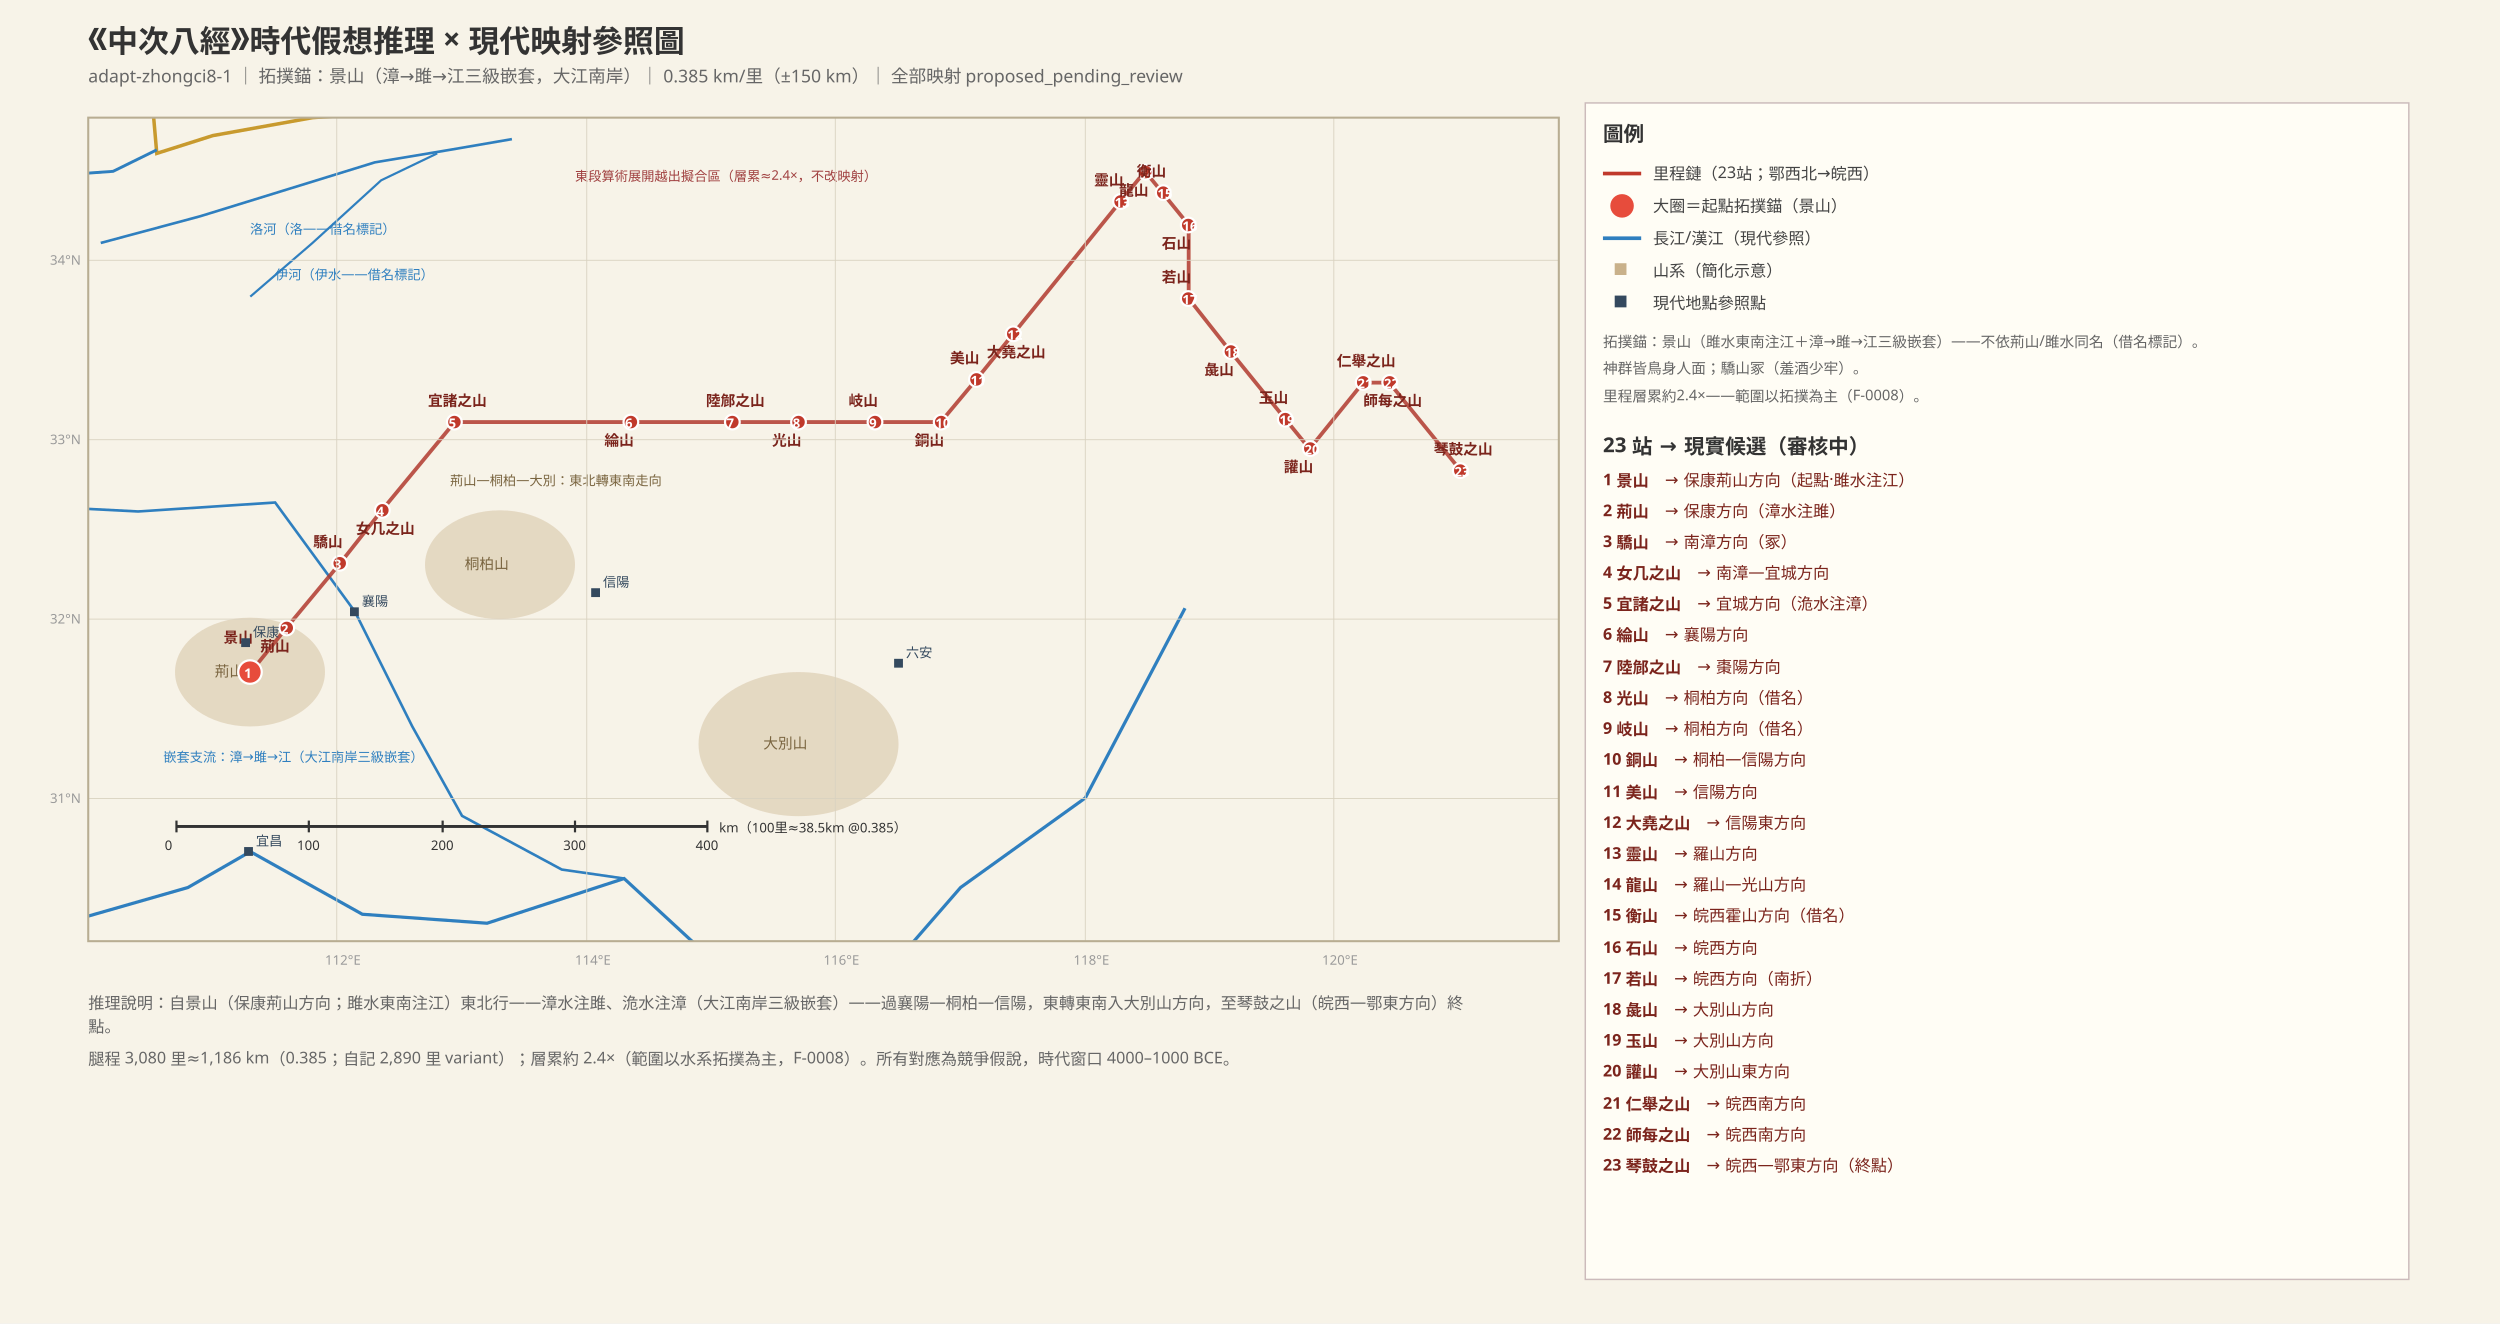
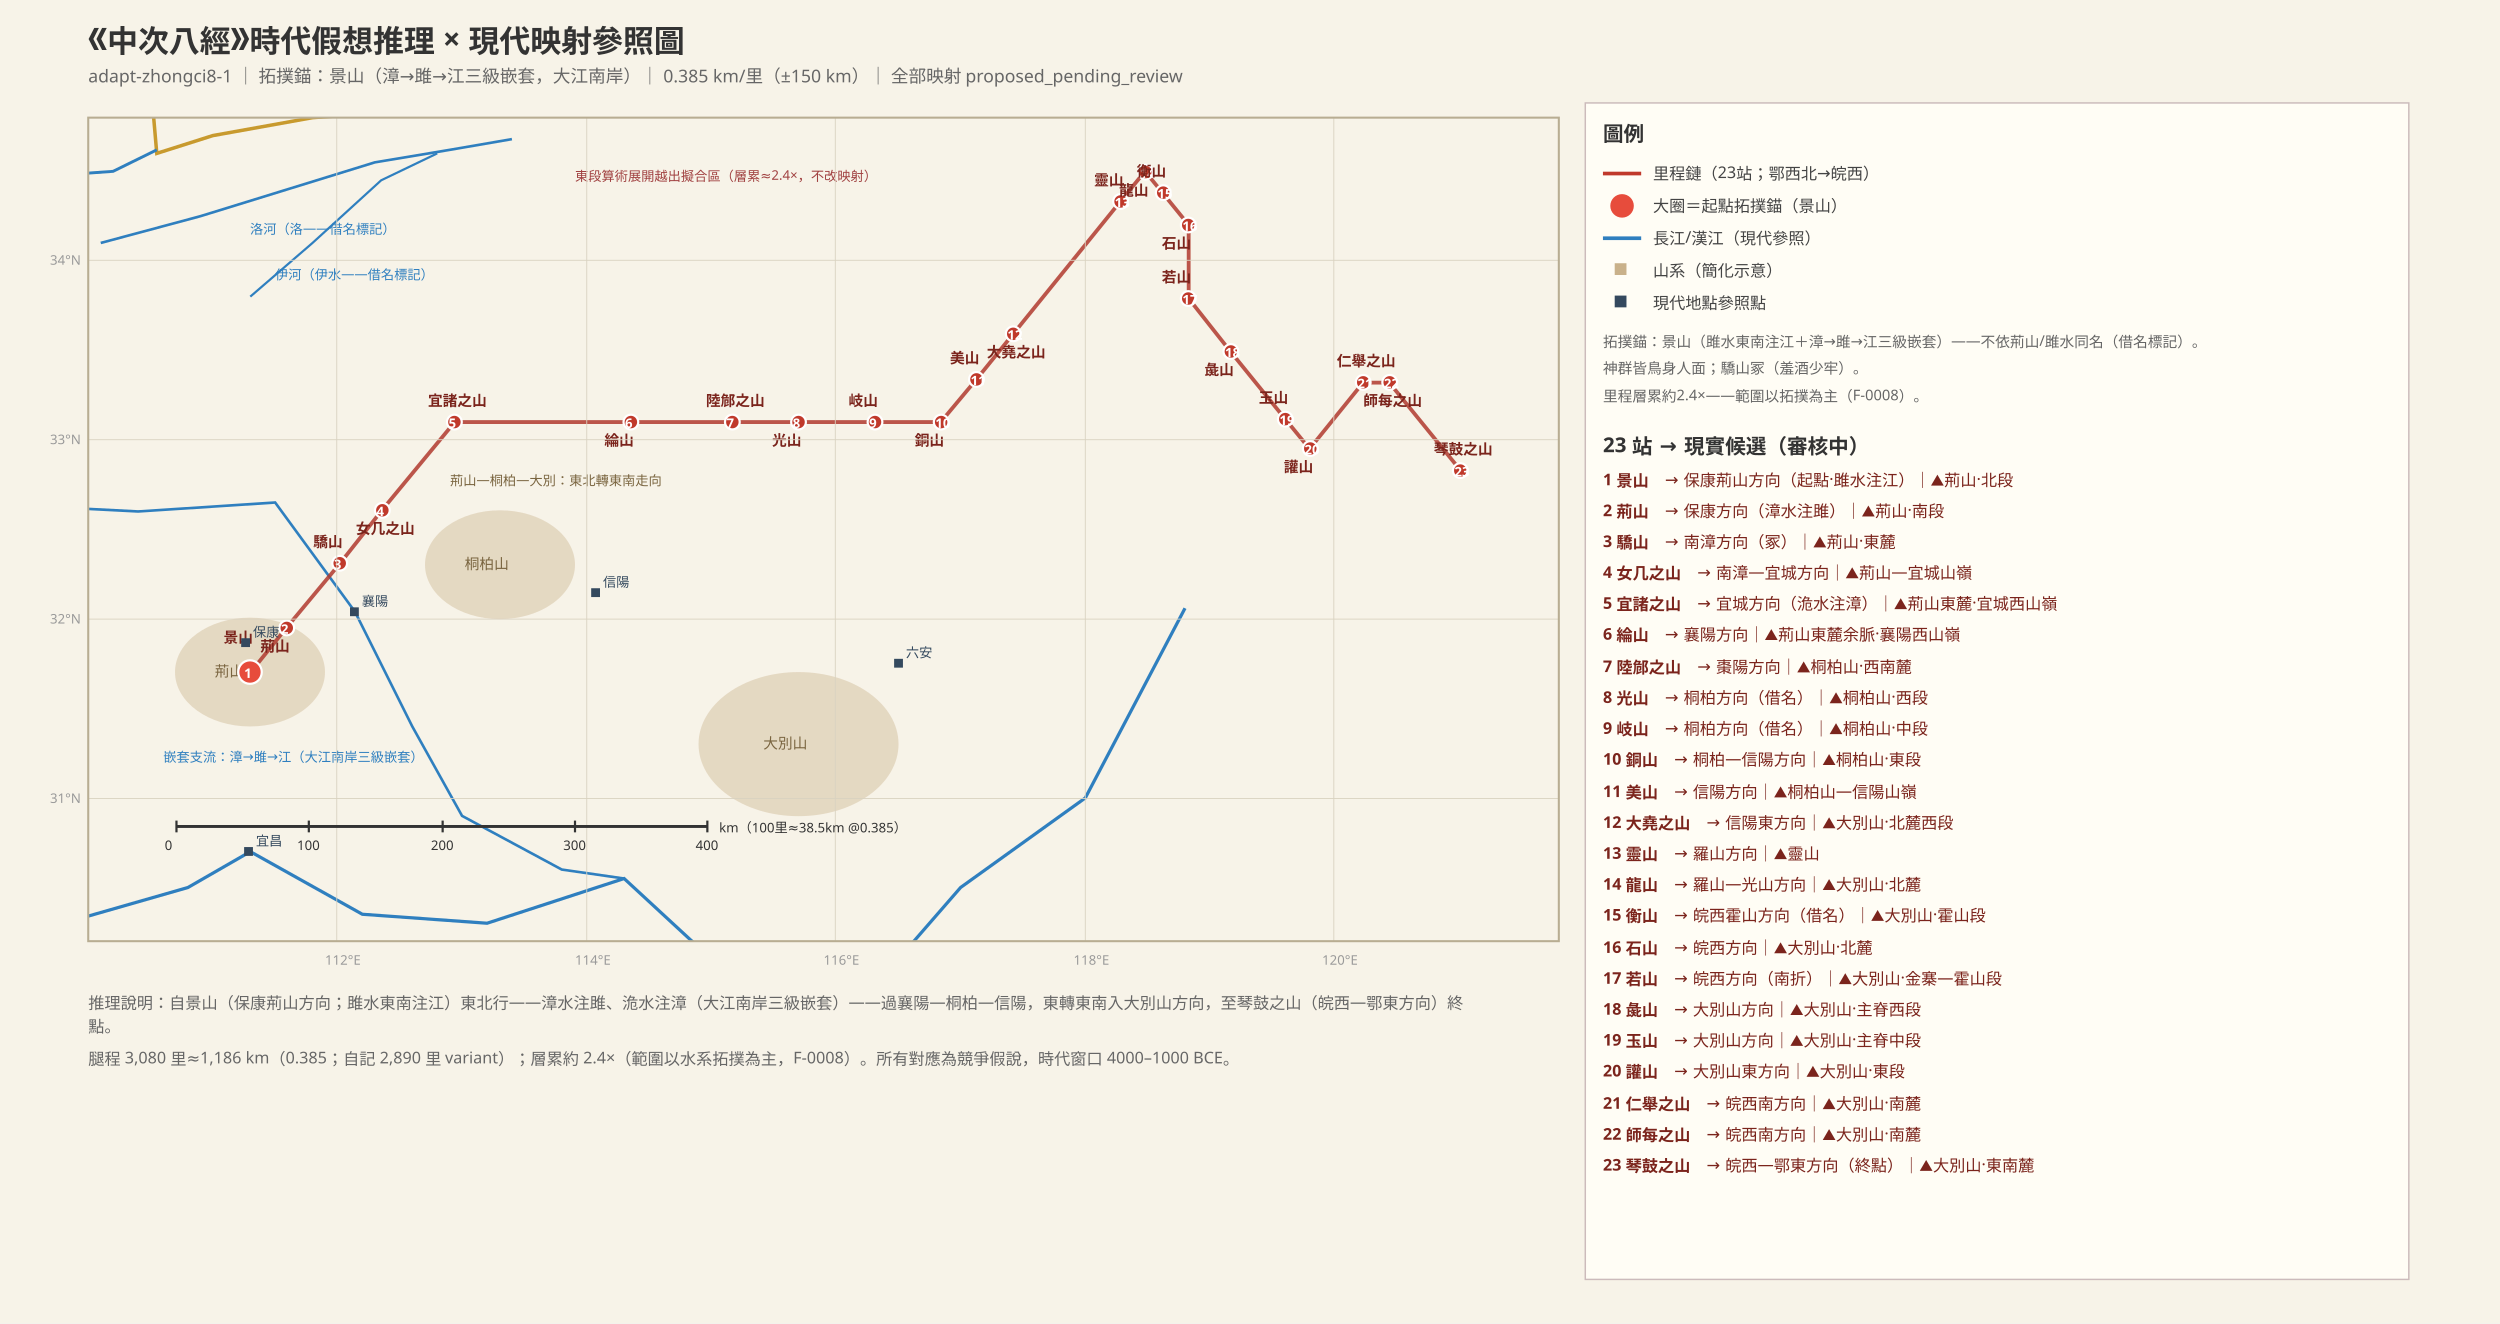
<svg xmlns="http://www.w3.org/2000/svg" width="1700" height="900" font-family="PingFang SC, Hiragino Sans GB, Microsoft YaHei, sans-serif">
  <rect width="1700" height="900" fill="#f7f3e8" />
  <defs>
    <marker id="arr" markerWidth="8" markerHeight="8" refX="7" refY="3" orient="auto">
      <path d="M0,0 L7,3 L0,6 Z" fill="#555" />
    </marker>
    <pattern id="sand" width="8" height="8" patternUnits="userSpaceOnUse">
      <rect width="8" height="8" fill="#efe3c0" />
      <circle cx="2" cy="2" r="0.8" fill="#d6b96a" />
      <circle cx="6" cy="6" r="0.8" fill="#d6b96a" />
    </pattern>
    <clipPath id="mapclip">
      <rect x="60" y="80" width="1000" height="560" />
    </clipPath>
  </defs>
  <text x="60" y="34" font-size="21" font-weight="bold" fill="#333">《中次八經》時代假想推理 × 現代映射參照圖</text>
  <text x="60" y="56" font-size="12" fill="#666">adapt-zhongci8-1 ｜ 拓撲錨：景山（漳→雎→江三級嵌套，大江南岸）｜ 0.385 km/里（±150 km）｜ 全部映射 proposed_pending_review</text>
  <g clip-path="url(#mapclip)">
    <polyline points="-1084.1,104.3 -956.9,128.7 -829.8,55.7 -745.1,-17.4 -634.9,-53.9 -533.2,-72.2 -465.4,-78.3 -414.6,-127.0 -363.7,-224.3 -312.9,-297.4 -262.0,-370.4 -202.7,-443.5 -160.3,-516.5 -75.6,-589.6 17.6,-613.9 93.9,-613.9 153.2,-589.6 195.6,-553.0 195.6,-467.8 170.2,-370.4 136.3,-260.9 119.3,-151.3 106.6,-41.7 102.4,55.7 106.6,104.3 144.7,92.2 212.5,80.0 297.3,73.9 373.6,67.8 449.8,55.7 526.1,19.1 593.9,-17.4 653.2,-102.6 704.1,-187.8 754.9,-236.5 805.8,-260.9" fill="none" stroke="#c89a2e" stroke-width="2.4" />
    <polyline points="-431.5,86.1 -321.4,92.2 -211.2,110.4 -109.5,116.5 -7.8,122.6 76.9,116.5 106.6,101.9" fill="none" stroke="#2f7fbf" stroke-width="2" />
    <polyline points="68.5,165.2 136.3,147.0 195.6,128.7 254.9,110.4 305.8,101.9 348.1,94.6" fill="none" stroke="#2f7fbf" stroke-width="1.8" />
    <text x="170" y="159" font-size="9" fill="#2f7fbf">洛河（洛——借名標記）</text>
    <polyline points="170.2,201.7 212.5,165.2 259.2,122.6 297.3,104.3" fill="none" stroke="#2f7fbf" stroke-width="1.5" />
    <text x="187" y="190" font-size="9" fill="#2f7fbf">伊河（伊水——借名標記）</text>
    <polyline points="-211.2,299.1 -192.5,290.6 -109.5,323.5 -24.7,341.7 93.9,347.8 187.1,341.7 241.4,416.0 280.3,493.9 314.2,554.8 382.0,591.3 424.4,597.4" fill="none" stroke="#2f7fbf" stroke-width="1.8" />
    <polyline points="-1084.1,299.1 -999.3,347.8 -931.5,433.0 -880.7,554.8 -829.8,713.0 -795.9,1041.7 -745.1,980.9 -660.3,1078.3 -567.1,1114.8 -465.4,1029.6 -397.6,810.4 -346.8,798.3 -279.0,761.7 -228.1,725.2 -134.9,676.5 -41.7,688.7 43.1,627.8 127.8,603.5 170.2,579.1 246.4,621.7 331.2,627.8 424.4,597.4 483.7,652.2 568.5,700.9 653.2,603.5 738.0,542.6 805.8,413.6" fill="none" stroke="#2f7fbf" stroke-width="2.2" />
    <ellipse cx="170" cy="457" rx="51" ry="37" fill="#c9b18a" opacity="0.4" />
    <text x="146" y="460" font-size="10" fill="#7a6540">荊山</text>
    <ellipse cx="340" cy="384" rx="51" ry="37" fill="#c9b18a" opacity="0.4" />
    <text x="316" y="387" font-size="10" fill="#7a6540">桐柏山</text>
    <ellipse cx="543" cy="506" rx="68" ry="49" fill="#c9b18a" opacity="0.4" />
    <text x="519" y="509" font-size="10" fill="#7a6540">大別山</text>
    <polyline points="170.2,457.4 194.7,427.0 231.2,383.1 260.0,346.6 309.2,287.0 429.5,287.0 498.1,287.0 543.1,287.0 594.7,287.0 639.7,287.0 664.2,257.7 688.8,227.3 761.7,137.2 778.6,116.5 790.5,131.1 808.3,153.0 808.3,203.0 837.1,239.5 873.6,284.5 890.5,305.2 926.9,260.2 944.7,260.2 993.1,319.8" fill="none" stroke="#b03a2e" stroke-width="2.6" opacity="0.85" />
    <circle cx="170" cy="457" r="8" fill="#e74c3c" stroke="#fff" stroke-width="1.5" />
    <text x="166" y="461" font-size="9" fill="#fff" font-weight="bold">1</text>
    <text x="152" y="437" font-size="10" fill="#7b241c" font-weight="bold">景山</text>
    <circle cx="195" cy="427" r="5" fill="#c0392b" stroke="#fff" stroke-width="1.5" />
    <text x="191" y="431" font-size="9" fill="#fff" font-weight="bold">2</text>
    <text x="177" y="443" font-size="10" fill="#7b241c" font-weight="bold">荊山</text>
    <circle cx="231" cy="383" r="5" fill="#c0392b" stroke="#fff" stroke-width="1.5" />
    <text x="227" y="387" font-size="9" fill="#fff" font-weight="bold">3</text>
    <text x="213" y="372" font-size="10" fill="#7b241c" font-weight="bold">驕山</text>
    <circle cx="260" cy="347" r="5" fill="#c0392b" stroke="#fff" stroke-width="1.5" />
    <text x="256" y="351" font-size="9" fill="#fff" font-weight="bold">4</text>
    <text x="242" y="363" font-size="10" fill="#7b241c" font-weight="bold">女几之山</text>
    <circle cx="309" cy="287" r="5" fill="#c0392b" stroke="#fff" stroke-width="1.5" />
    <text x="305" y="291" font-size="9" fill="#fff" font-weight="bold">5</text>
    <text x="291" y="276" font-size="10" fill="#7b241c" font-weight="bold">宜諸之山</text>
    <circle cx="429" cy="287" r="5" fill="#c0392b" stroke="#fff" stroke-width="1.5" />
    <text x="425" y="291" font-size="9" fill="#fff" font-weight="bold">6</text>
    <text x="411" y="303" font-size="10" fill="#7b241c" font-weight="bold">綸山</text>
    <circle cx="498" cy="287" r="5" fill="#c0392b" stroke="#fff" stroke-width="1.5" />
    <text x="494" y="291" font-size="9" fill="#fff" font-weight="bold">7</text>
    <text x="480" y="276" font-size="10" fill="#7b241c" font-weight="bold">陸䣀之山</text>
    <circle cx="543" cy="287" r="5" fill="#c0392b" stroke="#fff" stroke-width="1.5" />
    <text x="539" y="291" font-size="9" fill="#fff" font-weight="bold">8</text>
    <text x="525" y="303" font-size="10" fill="#7b241c" font-weight="bold">光山</text>
    <circle cx="595" cy="287" r="5" fill="#c0392b" stroke="#fff" stroke-width="1.5" />
    <text x="591" y="291" font-size="9" fill="#fff" font-weight="bold">9</text>
    <text x="577" y="276" font-size="10" fill="#7b241c" font-weight="bold">岐山</text>
    <circle cx="640" cy="287" r="5" fill="#c0392b" stroke="#fff" stroke-width="1.5" />
    <text x="636" y="291" font-size="9" fill="#fff" font-weight="bold">10</text>
    <text x="622" y="303" font-size="10" fill="#7b241c" font-weight="bold">銅山</text>
    <circle cx="664" cy="258" r="5" fill="#c0392b" stroke="#fff" stroke-width="1.5" />
    <text x="660" y="262" font-size="9" fill="#fff" font-weight="bold">11</text>
    <text x="646" y="247" font-size="10" fill="#7b241c" font-weight="bold">美山</text>
    <circle cx="689" cy="227" r="5" fill="#c0392b" stroke="#fff" stroke-width="1.5" />
    <text x="685" y="231" font-size="9" fill="#fff" font-weight="bold">12</text>
    <text x="671" y="243" font-size="10" fill="#7b241c" font-weight="bold">大堯之山</text>
    <circle cx="762" cy="137" r="5" fill="#c0392b" stroke="#fff" stroke-width="1.5" />
    <text x="758" y="141" font-size="9" fill="#fff" font-weight="bold">13</text>
    <text x="744" y="126" font-size="10" fill="#7b241c" font-weight="bold">靈山</text>
    <circle cx="779" cy="117" r="5" fill="#c0392b" stroke="#fff" stroke-width="1.5" />
    <text x="775" y="121" font-size="9" fill="#fff" font-weight="bold">14</text>
    <text x="761" y="133" font-size="10" fill="#7b241c" font-weight="bold">龍山</text>
    <circle cx="791" cy="131" r="5" fill="#c0392b" stroke="#fff" stroke-width="1.5" />
    <text x="787" y="135" font-size="9" fill="#fff" font-weight="bold">15</text>
    <text x="773" y="120" font-size="10" fill="#7b241c" font-weight="bold">衡山</text>
    <circle cx="808" cy="153" r="5" fill="#c0392b" stroke="#fff" stroke-width="1.5" />
    <text x="804" y="157" font-size="9" fill="#fff" font-weight="bold">16</text>
    <text x="790" y="169" font-size="10" fill="#7b241c" font-weight="bold">石山</text>
    <circle cx="808" cy="203" r="5" fill="#c0392b" stroke="#fff" stroke-width="1.5" />
    <text x="804" y="207" font-size="9" fill="#fff" font-weight="bold">17</text>
    <text x="790" y="192" font-size="10" fill="#7b241c" font-weight="bold">若山</text>
    <circle cx="837" cy="239" r="5" fill="#c0392b" stroke="#fff" stroke-width="1.5" />
    <text x="833" y="243" font-size="9" fill="#fff" font-weight="bold">18</text>
    <text x="819" y="255" font-size="10" fill="#7b241c" font-weight="bold">彘山</text>
    <circle cx="874" cy="285" r="5" fill="#c0392b" stroke="#fff" stroke-width="1.5" />
    <text x="870" y="289" font-size="9" fill="#fff" font-weight="bold">19</text>
    <text x="856" y="274" font-size="10" fill="#7b241c" font-weight="bold">玉山</text>
    <circle cx="891" cy="305" r="5" fill="#c0392b" stroke="#fff" stroke-width="1.5" />
    <text x="887" y="309" font-size="9" fill="#fff" font-weight="bold">20</text>
    <text x="873" y="321" font-size="10" fill="#7b241c" font-weight="bold">讙山</text>
    <circle cx="927" cy="260" r="5" fill="#c0392b" stroke="#fff" stroke-width="1.5" />
    <text x="923" y="264" font-size="9" fill="#fff" font-weight="bold">21</text>
    <text x="909" y="249" font-size="10" fill="#7b241c" font-weight="bold">仁舉之山</text>
    <circle cx="945" cy="260" r="5" fill="#c0392b" stroke="#fff" stroke-width="1.5" />
    <text x="941" y="264" font-size="9" fill="#fff" font-weight="bold">22</text>
    <text x="927" y="276" font-size="10" fill="#7b241c" font-weight="bold">師每之山</text>
    <circle cx="993" cy="320" r="5" fill="#c0392b" stroke="#fff" stroke-width="1.5" />
    <text x="989" y="324" font-size="9" fill="#fff" font-weight="bold">23</text>
    <text x="975" y="309" font-size="10" fill="#7b241c" font-weight="bold">琴鼓之山</text>
    <text x="111" y="518" font-size="9" fill="#2f7fbf">嵌套支流：漳→雎→江（大江南岸三級嵌套）</text>
    <text x="306" y="330" font-size="9" fill="#7a6540">荊山—桐柏—大別：東北轉東南走向</text>
    <text x="391" y="123" font-size="9" fill="#a04040">東段算術展開越出擬合區（層累≈2.4×，不改映射）</text>
    <rect x="238" y="413" width="6" height="6" fill="#34495e" />
    <text x="246" y="412" font-size="9" fill="#34495e">襄陽</text>
    <rect x="166" y="576" width="6" height="6" fill="#34495e" />
    <text x="174" y="575" font-size="9" fill="#34495e">宜昌</text>
    <rect x="402" y="400" width="6" height="6" fill="#34495e" />
    <text x="410" y="399" font-size="9" fill="#34495e">信陽</text>
    <rect x="608" y="448" width="6" height="6" fill="#34495e" />
    <text x="616" y="447" font-size="9" fill="#34495e">六安</text>
    <rect x="164" y="434" width="6" height="6" fill="#34495e" />
    <text x="172" y="433" font-size="9" fill="#34495e">保康</text>
  </g>
  <line x1="229" y1="640" x2="229" y2="80" stroke="#d9d2c0" stroke-width="0.6" />
  <text x="221" y="656" font-size="9" fill="#999">112°E</text>
  <line x1="399" y1="640" x2="399" y2="80" stroke="#d9d2c0" stroke-width="0.6" />
  <text x="391" y="656" font-size="9" fill="#999">114°E</text>
  <line x1="568" y1="640" x2="568" y2="80" stroke="#d9d2c0" stroke-width="0.6" />
  <text x="560" y="656" font-size="9" fill="#999">116°E</text>
  <line x1="738" y1="640" x2="738" y2="80" stroke="#d9d2c0" stroke-width="0.6" />
  <text x="730" y="656" font-size="9" fill="#999">118°E</text>
  <line x1="907" y1="640" x2="907" y2="80" stroke="#d9d2c0" stroke-width="0.6" />
  <text x="899" y="656" font-size="9" fill="#999">120°E</text>
  <line x1="60" y1="543" x2="1060" y2="543" stroke="#d9d2c0" stroke-width="0.6" />
  <text x="34" y="546" font-size="9" fill="#999">31°N</text>
  <line x1="60" y1="421" x2="1060" y2="421" stroke="#d9d2c0" stroke-width="0.6" />
  <text x="34" y="424" font-size="9" fill="#999">32°N</text>
  <line x1="60" y1="299" x2="1060" y2="299" stroke="#d9d2c0" stroke-width="0.6" />
  <text x="34" y="302" font-size="9" fill="#999">33°N</text>
  <line x1="60" y1="177" x2="1060" y2="177" stroke="#d9d2c0" stroke-width="0.6" />
  <text x="34" y="180" font-size="9" fill="#999">34°N</text>
  <rect x="60" y="80" width="1000" height="560" fill="none" stroke="#b8ad92" stroke-width="1.4" />
  <line x1="120" y1="562" x2="481" y2="562" stroke="#333" stroke-width="2" />
  <line x1="120" y1="558" x2="120" y2="566" stroke="#333" stroke-width="1.5" />
  <text x="112" y="578" font-size="9" fill="#333">0</text>
  <line x1="210" y1="558" x2="210" y2="566" stroke="#333" stroke-width="1.5" />
  <text x="202" y="578" font-size="9" fill="#333">100</text>
  <line x1="301" y1="558" x2="301" y2="566" stroke="#333" stroke-width="1.5" />
  <text x="293" y="578" font-size="9" fill="#333">200</text>
  <line x1="391" y1="558" x2="391" y2="566" stroke="#333" stroke-width="1.5" />
  <text x="383" y="578" font-size="9" fill="#333">300</text>
  <line x1="481" y1="558" x2="481" y2="566" stroke="#333" stroke-width="1.5" />
  <text x="473" y="578" font-size="9" fill="#333">400</text>
  <text x="489" y="566" font-size="9" fill="#333">km（100里≈38.5km @0.385）</text>
  <rect x="1078" y="70" width="560" height="800" fill="#fffdf5" stroke="#cbb" />
  <text x="1090" y="96" font-size="14" font-weight="bold" fill="#333">圖例</text>
  <line x1="1090" y1="118" x2="1116" y2="118" stroke="#c0392b" stroke-width="2.5" />
  <text x="1124" y="122" font-size="11" fill="#444">里程鏈（23站；鄂西北→皖西）</text>
  <circle cx="1103" cy="140" r="8" fill="#e74c3c" />
  <text x="1124" y="144" font-size="11" fill="#444">大圈＝起點拓撲錨（景山）</text>
  <line x1="1090" y1="162" x2="1116" y2="162" stroke="#2f7fbf" stroke-width="2.5" />
  <text x="1124" y="166" font-size="11" fill="#444">長江/漢江（現代參照）</text>
  <rect x="1098" y="179" width="8" height="8" fill="#c9b18a" />
  <text x="1124" y="188" font-size="11" fill="#444">山系（簡化示意）</text>
  <rect x="1098" y="201" width="8" height="8" fill="#34495e" />
  <text x="1124" y="210" font-size="11" fill="#444">現代地點參照點</text>
  <text x="1090" y="236" font-size="10" fill="#666">拓撲錨：景山（雎水東南注江＋漳→雎→江三級嵌套）——不依荊山/雎水同名（借名標記）。</text>
  <text x="1090" y="254" font-size="10" fill="#666">神群皆鳥身人面；驕山冢（羞酒少牢）。</text>
  <text x="1090" y="273" font-size="10" fill="#666">里程層累約2.4×——範圍以拓撲為主（F-0008）。</text>
  <text x="1090" y="307.5" font-size="14" font-weight="bold" fill="#333">23 站 → 現實候選（審核中）</text>
  <text x="1090" y="330" font-size="11" fill="#7b241c">
-     <tspan font-weight="bold"> 1 景山</tspan>　→ 保康荊山方向（起點·雎水注江）</text>
+     <tspan font-weight="bold"> 1 景山</tspan>　→ 保康荊山方向（起點·雎水注江）｜⛰荊山·北段</text>
  <text x="1090" y="351" font-size="11" fill="#7b241c">
-     <tspan font-weight="bold"> 2 荊山</tspan>　→ 保康方向（漳水注雎）</text>
+     <tspan font-weight="bold"> 2 荊山</tspan>　→ 保康方向（漳水注雎）｜⛰荊山·南段</text>
  <text x="1090" y="372" font-size="11" fill="#7b241c">
-     <tspan font-weight="bold"> 3 驕山</tspan>　→ 南漳方向（冢）</text>
+     <tspan font-weight="bold"> 3 驕山</tspan>　→ 南漳方向（冢）｜⛰荊山·東麓</text>
  <text x="1090" y="393" font-size="11" fill="#7b241c">
-     <tspan font-weight="bold"> 4 女几之山</tspan>　→ 南漳—宜城方向</text>
+     <tspan font-weight="bold"> 4 女几之山</tspan>　→ 南漳—宜城方向｜⛰荊山—宜城山嶺</text>
  <text x="1090" y="414" font-size="11" fill="#7b241c">
-     <tspan font-weight="bold"> 5 宜諸之山</tspan>　→ 宜城方向（洈水注漳）</text>
+     <tspan font-weight="bold"> 5 宜諸之山</tspan>　→ 宜城方向（洈水注漳）｜⛰荊山東麓·宜城西山嶺</text>
  <text x="1090" y="435" font-size="11" fill="#7b241c">
-     <tspan font-weight="bold"> 6 綸山</tspan>　→ 襄陽方向</text>
+     <tspan font-weight="bold"> 6 綸山</tspan>　→ 襄陽方向｜⛰荊山東麓余脈·襄陽西山嶺</text>
  <text x="1090" y="457" font-size="11" fill="#7b241c">
-     <tspan font-weight="bold"> 7 陸䣀之山</tspan>　→ 棗陽方向</text>
+     <tspan font-weight="bold"> 7 陸䣀之山</tspan>　→ 棗陽方向｜⛰桐柏山·西南麓</text>
  <text x="1090" y="478" font-size="11" fill="#7b241c">
-     <tspan font-weight="bold"> 8 光山</tspan>　→ 桐柏方向（借名）</text>
+     <tspan font-weight="bold"> 8 光山</tspan>　→ 桐柏方向（借名）｜⛰桐柏山·西段</text>
  <text x="1090" y="499" font-size="11" fill="#7b241c">
-     <tspan font-weight="bold"> 9 岐山</tspan>　→ 桐柏方向（借名）</text>
+     <tspan font-weight="bold"> 9 岐山</tspan>　→ 桐柏方向（借名）｜⛰桐柏山·中段</text>
  <text x="1090" y="520" font-size="11" fill="#7b241c">
-     <tspan font-weight="bold">10 銅山</tspan>　→ 桐柏—信陽方向</text>
+     <tspan font-weight="bold">10 銅山</tspan>　→ 桐柏—信陽方向｜⛰桐柏山·東段</text>
  <text x="1090" y="542" font-size="11" fill="#7b241c">
-     <tspan font-weight="bold">11 美山</tspan>　→ 信陽方向</text>
+     <tspan font-weight="bold">11 美山</tspan>　→ 信陽方向｜⛰桐柏山—信陽山嶺</text>
  <text x="1090" y="563" font-size="11" fill="#7b241c">
-     <tspan font-weight="bold">12 大堯之山</tspan>　→ 信陽東方向</text>
+     <tspan font-weight="bold">12 大堯之山</tspan>　→ 信陽東方向｜⛰大別山·北麓西段</text>
  <text x="1090" y="584" font-size="11" fill="#7b241c">
-     <tspan font-weight="bold">13 靈山</tspan>　→ 羅山方向</text>
+     <tspan font-weight="bold">13 靈山</tspan>　→ 羅山方向｜⛰靈山</text>
  <text x="1090" y="605" font-size="11" fill="#7b241c">
-     <tspan font-weight="bold">14 龍山</tspan>　→ 羅山—光山方向</text>
+     <tspan font-weight="bold">14 龍山</tspan>　→ 羅山—光山方向｜⛰大別山·北麓</text>
  <text x="1090" y="626" font-size="11" fill="#7b241c">
-     <tspan font-weight="bold">15 衡山</tspan>　→ 皖西霍山方向（借名）</text>
+     <tspan font-weight="bold">15 衡山</tspan>　→ 皖西霍山方向（借名）｜⛰大別山·霍山段</text>
  <text x="1090" y="648" font-size="11" fill="#7b241c">
-     <tspan font-weight="bold">16 石山</tspan>　→ 皖西方向</text>
+     <tspan font-weight="bold">16 石山</tspan>　→ 皖西方向｜⛰大別山·北麓</text>
  <text x="1090" y="669" font-size="11" fill="#7b241c">
-     <tspan font-weight="bold">17 若山</tspan>　→ 皖西方向（南折）</text>
+     <tspan font-weight="bold">17 若山</tspan>　→ 皖西方向（南折）｜⛰大別山·金寨—霍山段</text>
  <text x="1090" y="690" font-size="11" fill="#7b241c">
-     <tspan font-weight="bold">18 彘山</tspan>　→ 大別山方向</text>
+     <tspan font-weight="bold">18 彘山</tspan>　→ 大別山方向｜⛰大別山·主脊西段</text>
  <text x="1090" y="711" font-size="11" fill="#7b241c">
-     <tspan font-weight="bold">19 玉山</tspan>　→ 大別山方向</text>
+     <tspan font-weight="bold">19 玉山</tspan>　→ 大別山方向｜⛰大別山·主脊中段</text>
  <text x="1090" y="732" font-size="11" fill="#7b241c">
-     <tspan font-weight="bold">20 讙山</tspan>　→ 大別山東方向</text>
+     <tspan font-weight="bold">20 讙山</tspan>　→ 大別山東方向｜⛰大別山·東段</text>
  <text x="1090" y="754" font-size="11" fill="#7b241c">
-     <tspan font-weight="bold">21 仁舉之山</tspan>　→ 皖西南方向</text>
+     <tspan font-weight="bold">21 仁舉之山</tspan>　→ 皖西南方向｜⛰大別山·南麓</text>
  <text x="1090" y="775" font-size="11" fill="#7b241c">
-     <tspan font-weight="bold">22 師每之山</tspan>　→ 皖西南方向</text>
+     <tspan font-weight="bold">22 師每之山</tspan>　→ 皖西南方向｜⛰大別山·南麓</text>
  <text x="1090" y="796" font-size="11" fill="#7b241c">
-     <tspan font-weight="bold">23 琴鼓之山</tspan>　→ 皖西—鄂東方向（終點）</text>
+     <tspan font-weight="bold">23 琴鼓之山</tspan>　→ 皖西—鄂東方向（終點）｜⛰大別山·東南麓</text>
  <text x="60" y="686" font-size="11" fill="#666">推理說明：自景山（保康荊山方向；雎水東南注江）東北行——漳水注雎、洈水注漳（大江南岸三級嵌套）——過襄陽—桐柏—信陽，東轉東南入大別山方向，至琴鼓之山（皖西—鄂東方向）終</text>
  <text x="60" y="702" font-size="11" fill="#666">點。</text>
  <text x="60" y="724" font-size="11" fill="#666">腿程 3,080 里≈1,186 km（0.385；自記 2,890 里 variant）；層累約 2.4×（範圍以水系拓撲為主，F-0008）。所有對應為競爭假說，時代窗口 4000–1000 BCE。</text>
</svg>
